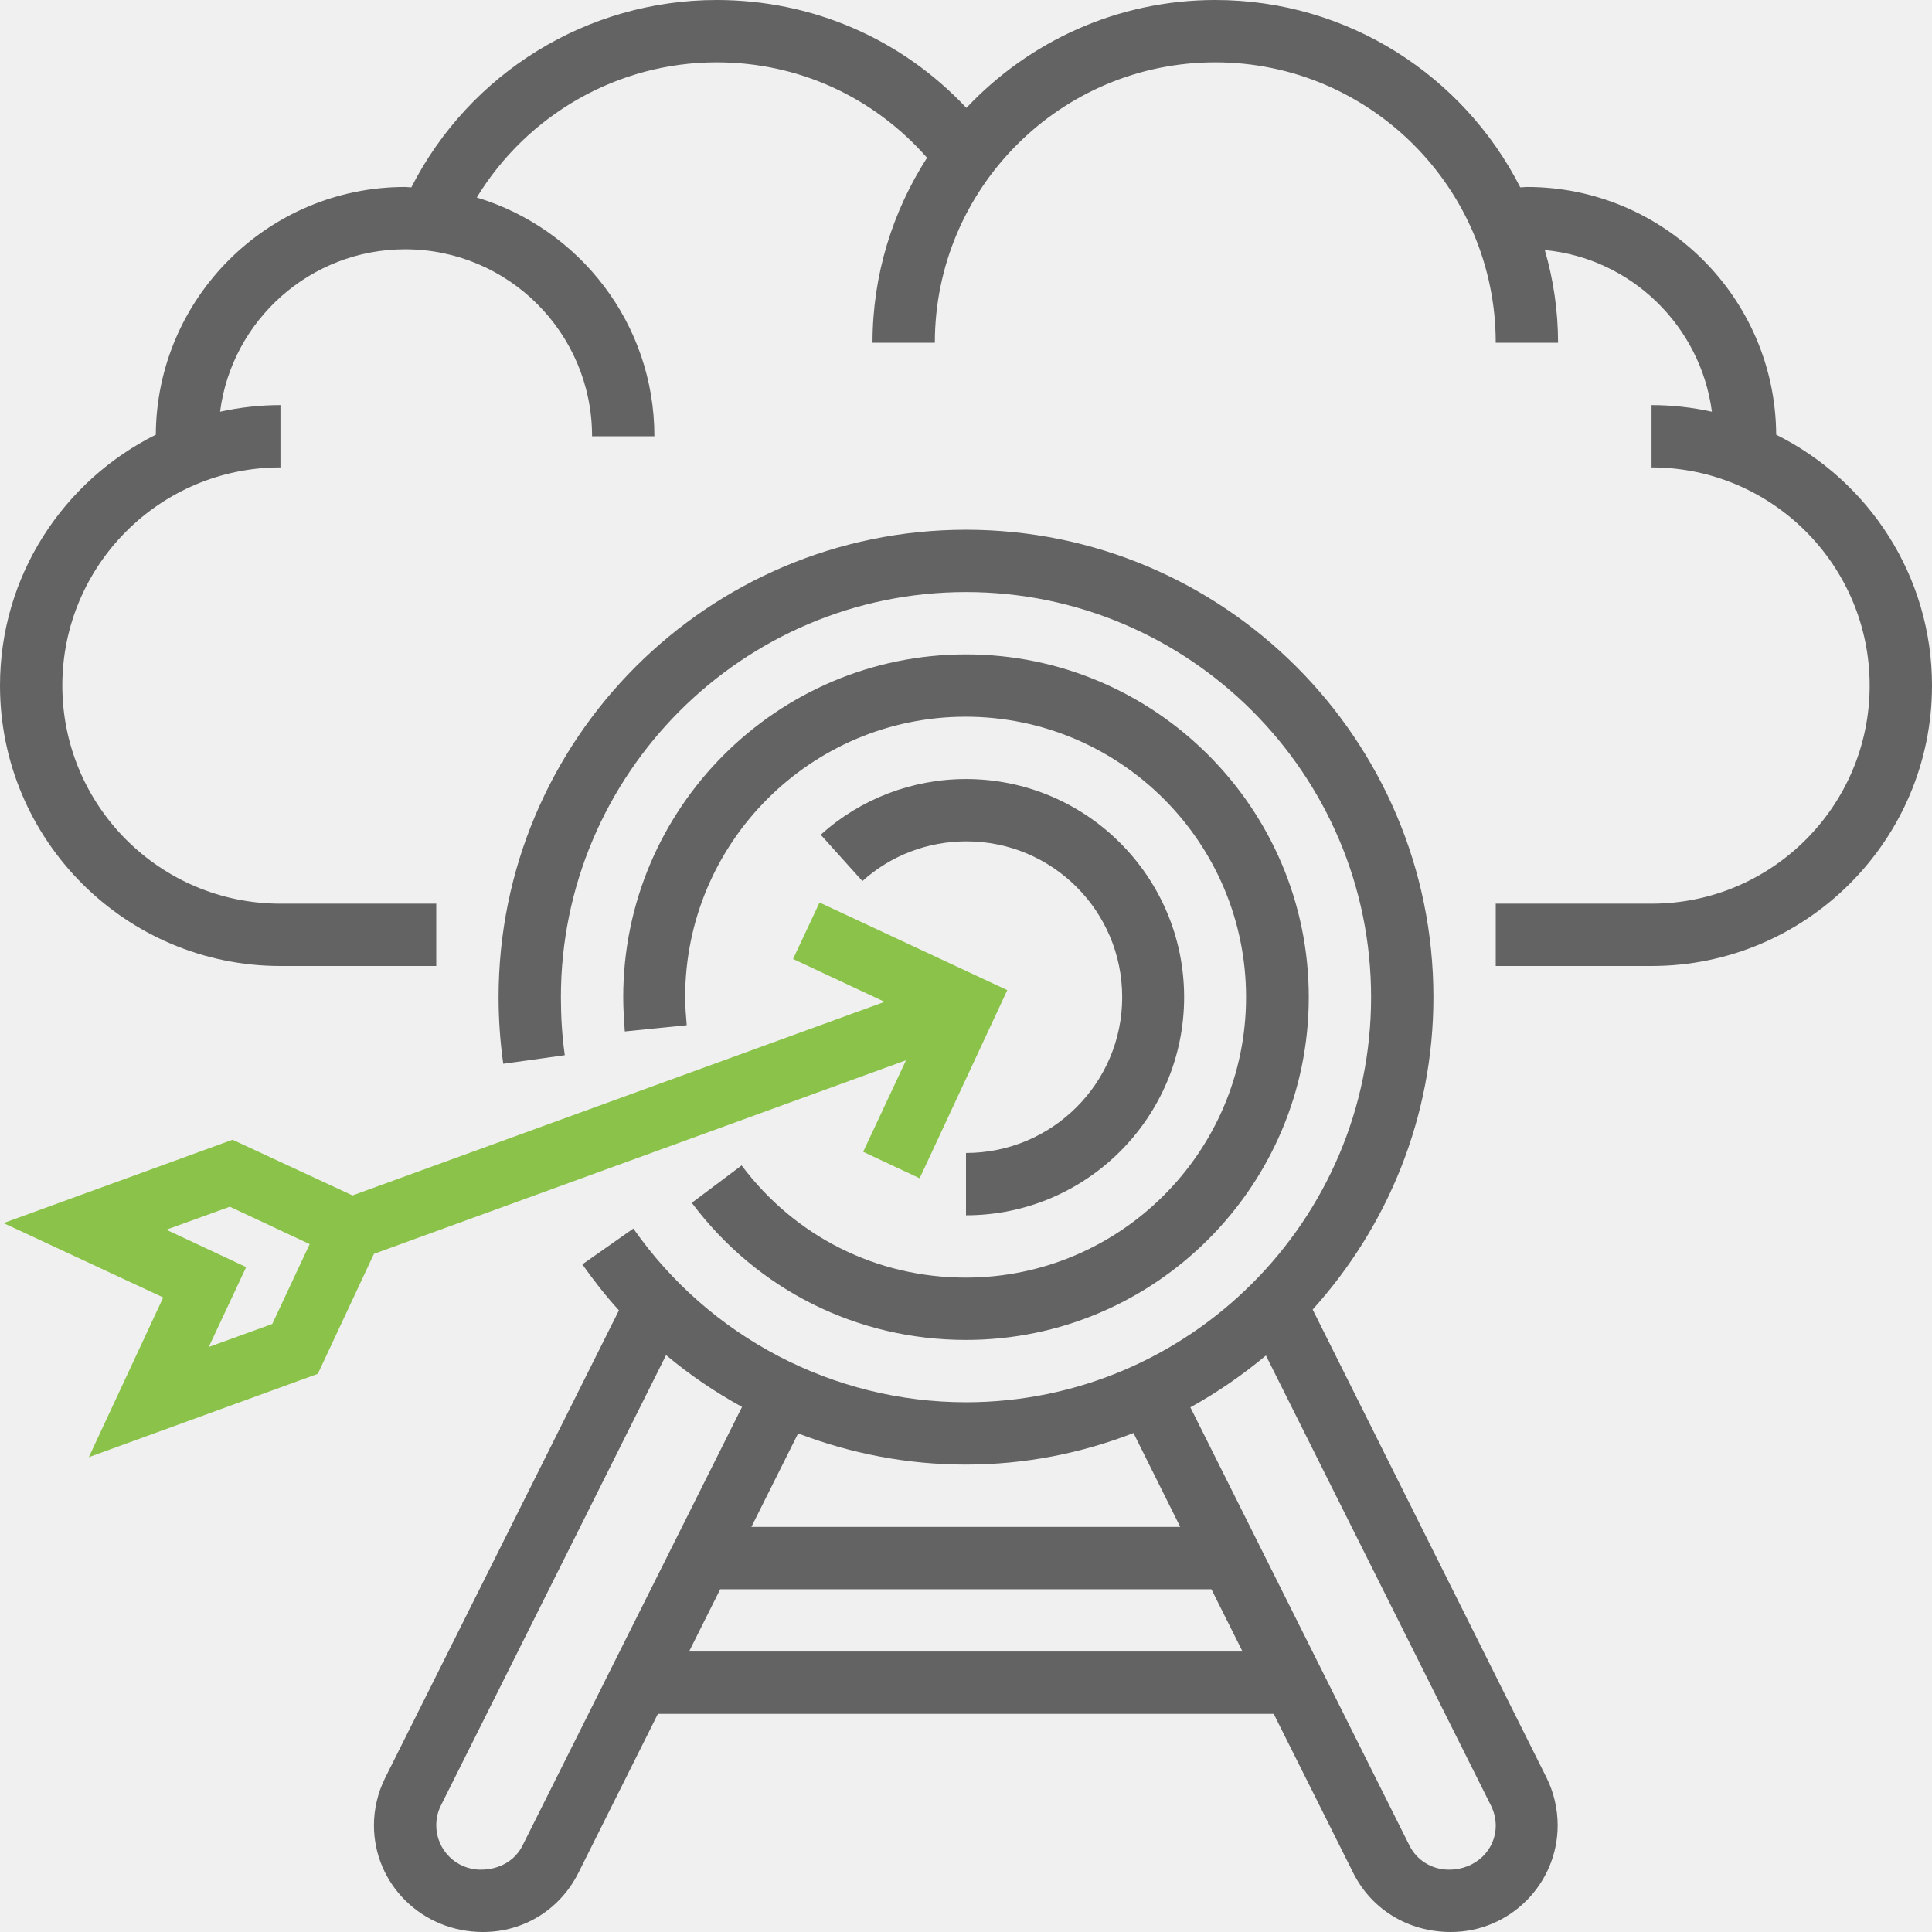
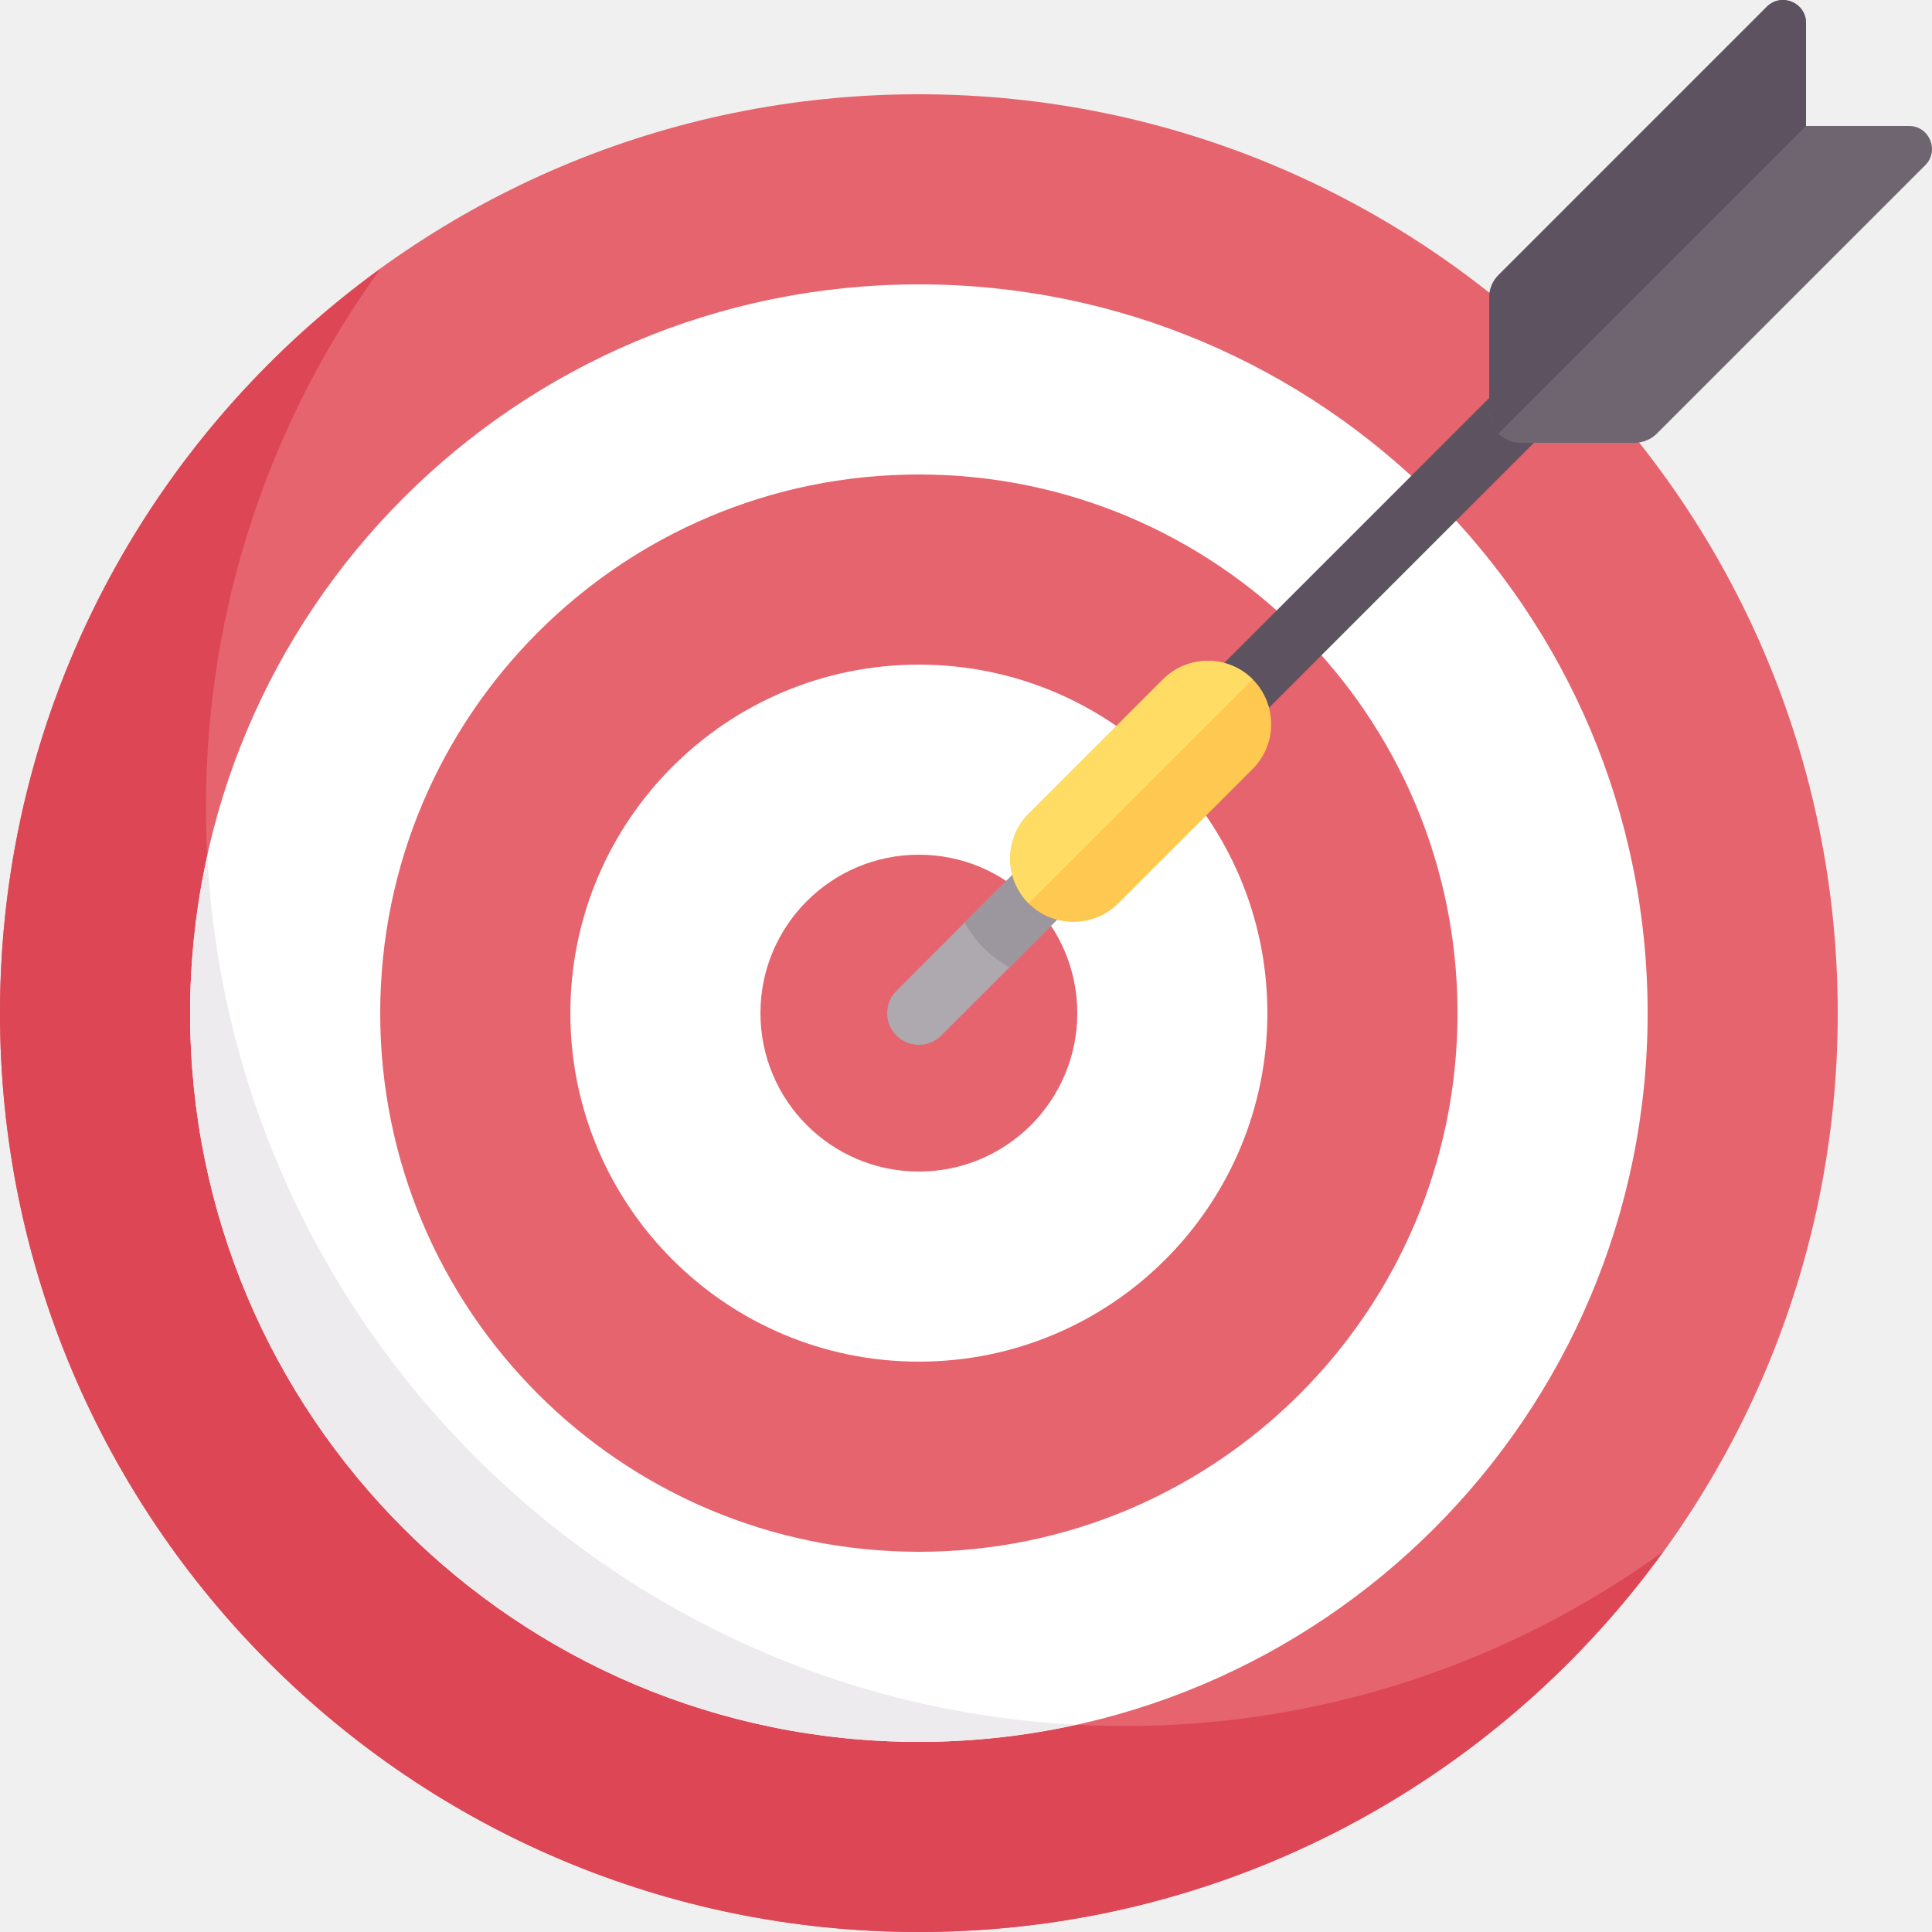
- <svg xmlns="http://www.w3.org/2000/svg" version="1.1" id="Слой_1" x="0px" y="0px" viewBox="0 0 496 496" style="enable-background:new 0 0 496 496;" xml:space="preserve">
-   <style type="text/css">
- 	.st0{fill:none;}
- 	.st1{fill:#8BC34A;}
- 	.st2{fill:#636363;}
- </style>
+ <svg xmlns="http://www.w3.org/2000/svg" version="1.1" id="Capa_1" x="0px" y="0px" viewBox="0 0 512.001 512.001" style="enable-background:new 0 0 512.001 512.001;" xml:space="preserve">
+   <circle style="fill:#E6646E;" cx="243.51" cy="268.491" r="243.51" />
+   <path style="fill:#DC4655;" d="M298.087,457.422c-134.486,0-243.508-109.022-243.508-243.508c0-53.311,17.18-102.585,46.239-142.689  C39.755,115.471,0,187.319,0,268.493c0,134.486,109.022,243.508,243.508,243.508c81.174,0,153.023-39.756,197.268-100.819  C400.673,440.242,351.399,457.422,298.087,457.422z" />
+   <circle style="fill:#FFFFFF;" cx="243.51" cy="268.491" r="193.13" />
+   <circle style="fill:#E6646E;" cx="243.51" cy="268.491" r="142.75" />
+   <circle style="fill:#FFFFFF;" cx="243.51" cy="268.491" r="92.36" />
+   <circle style="fill:#E6646E;" cx="243.51" cy="268.491" r="41.984" />
+   <rect x="358.96" y="88.225" transform="matrix(-0.7071 -0.7071 0.7071 -0.7071 524.8474 506.6581)" style="fill:#5D5360;" width="16.792" height="112.809" />
+   <path style="fill:#AEA8AF;" d="M279.555,220.572l-41.984,41.984c-3.28,3.28-3.28,8.594,0,11.874c1.64,1.64,3.788,2.46,5.937,2.46  s4.297-0.82,5.937-2.46l41.984-41.984L279.555,220.572z" />
+   <path style="fill:#9C969E;" d="M279.555,220.572l-23.925,23.925c1.428,2.424,3.054,4.741,5.093,6.78s4.356,3.665,6.78,5.093  l23.925-23.925L279.555,220.572z" />
+   <path style="fill:#6F6571;" d="M433.157,117.351h-30.109c-4.637,0-8.397-3.759-8.397-8.397V78.845c0-2.227,0.885-4.363,2.459-5.937  l71.11-71.11c3.838-3.838,10.4-1.12,10.4,4.308v27.277h27.277c5.427,0,8.145,6.562,4.308,10.4l-71.109,71.109  C437.52,116.466,435.384,117.351,433.157,117.351z" />
+   <path style="fill:#FFC850;" d="M272.599,239.403L272.599,239.403c-6.531-6.531-6.531-17.219,0-23.75l35.625-35.625  c6.531-6.531,17.219-6.531,23.75,0l0,0c6.531,6.531,6.531,17.219,0,23.75l-35.625,35.625  C289.817,245.934,279.13,245.934,272.599,239.403z" />
+   <path style="fill:#FFDC64;" d="M308.223,180.028l-35.624,35.624c-6.531,6.531-6.531,17.219,0,23.75l59.374-59.374  C325.442,173.497,314.754,173.497,308.223,180.028z" />
+   <path style="fill:#5D5360;" d="M478.619,6.105c0-5.427-6.562-8.146-10.4-4.308l-71.109,71.11c-1.575,1.575-2.459,3.711-2.459,5.937  v30.109c0,2.319,0.94,4.418,2.459,5.937l81.509-81.509V6.105z" />
+   <path style="fill:#EDEBED;" d="M54.928,226.869c-2.947,13.411-4.547,27.328-4.547,41.624c0,106.661,86.466,193.127,193.127,193.127  c14.297,0,28.213-1.6,41.624-4.547C160.962,450.562,61.439,351.039,54.928,226.869z" />
  <g>
-     <rect id="canvas_background" x="-1" y="-1" class="st0" width="498" height="498" />
-   </g>
+ </g>
  <g>
-     <path id="svg_2" class="st1" d="M210.4,231.7l-6.8,14.5l23.5,11L90.5,306.9l-30.8-14.3L0.9,314l41,19.1l-19.1,41l58.8-21.4   L96,321.9l136.6-49.7l-11,23.5l14.5,6.8l22.5-48.3L210.4,231.7L210.4,231.7z M69.9,339.9l-16.3,5.9l9.6-20.5l-20.5-9.6l16.3-5.9   l20.5,9.6L69.9,339.9z" />
-     <g id="svg_3">
-       <path id="svg_4" class="st2" d="M190.4,299.2l-12.8,9.6c16.8,22.4,42.5,35.2,70.4,35.2c48.5,0,88-39.5,88-88s-39.5-88-88-88    s-88,39.5-88,88c0,3,0.2,5.9,0.4,8.8l15.9-1.6c-0.2-2.4-0.4-4.8-0.4-7.2c0-39.7,32.3-72,72-72s72,32.3,72,72s-32.3,72-72,72    C225.1,328,204.1,317.5,190.4,299.2z" />
-       <path id="svg_5" class="st2" d="M248,296v16c30.9,0,56-25.1,56-56s-25.1-56-56-56c-13.8,0-27.1,5.1-37.3,14.3l10.7,11.9    c7.3-6.6,16.8-10.2,26.7-10.2c22.1,0,40,17.9,40,40S270.1,296,248,296z" />
-       <path id="svg_9" class="st2" d="M337,336.2c19.2-21.3,31-49.3,31-80.2c0-66.2-53.8-120-120-120s-120,53.8-120,120    c0,5.7,0.4,11.5,1.2,17.1l15.8-2.2c-0.7-4.9-1-9.9-1-14.9c0-57.3,46.7-104,104-104s104,46.7,104,104s-46.7,104-104,104    c-34,0-65.9-16.7-85.4-44.6l-13.1,9.2c2.9,4.1,6,8.1,9.4,11.8l-60,120c-1.9,3.8-2.9,8-2.9,12.2c0,15.1,12.3,27.4,28,27.4    c10.5,0,19.8-5.8,24.5-15.2l20.4-40.8h158.1l20.4,40.8c4.7,9.4,14.1,15.2,25.1,15.2c15.1,0,27.4-12.3,27.4-27.4    c0-4.2-1-8.5-2.9-12.3L337,336.2L337,336.2z M291,367.9l12,24.1H192.9l12-24c13.6,5.2,28.1,8,43,8    C263.2,376,277.6,373.1,291,367.9z M134.2,473.7c-1.9,3.9-5.9,6.3-10.8,6.3c-6.3,0-11.4-5.1-11.4-11.4c0-1.8,0.4-3.5,1.2-5.1    L171,347.9c6.1,5.1,12.6,9.5,19.5,13.3L134.2,473.7L134.2,473.7z M176.9,424l8-16h126.1l8,16H176.9z M372,480    c-4.4,0-8.3-2.4-10.2-6.3l-56.2-112.4c6.9-3.8,13.4-8.3,19.4-13.3l57.8,115.6c0.8,1.6,1.2,3.4,1.2,5.1    C384,474.9,378.9,480,372,480z" />
-       <path id="svg_10" class="st2" d="M456,111.6C455.8,76.5,427.2,48,392,48c-0.6,0-1.1,0.1-1.7,0.1C375.8,19.6,346.2,0,312,0    c-25.2,0-47.9,10.7-63.9,27.7C231.5,10,208.6,0,184,0c-33.2,0-63.4,18.7-78.4,48.1c-0.5,0-1.1-0.1-1.6-0.1    c-35.2,0-63.8,28.5-64,63.6C16.3,123.4,0,147.8,0,176c0,39.7,32.3,72,72,72h40v-16H72c-30.9,0-56-25.1-56-56s25.1-56,56-56v-16    c-5.3,0-10.5,0.6-15.5,1.7C59.5,82.2,79.7,64,104,64c26.5,0,48,21.5,48,48h16c0-28.9-19.2-53.3-45.6-61.3    C135.4,29.4,158.6,16,184,16c21,0,40.3,8.9,54,24.5c-8.8,13.7-14,30-14,47.5h16c0-39.7,32.3-72,72-72s72,32.3,72,72h16    c0-8.2-1.2-16.2-3.4-23.8c22.2,2.1,40,19.5,42.9,41.5c-5-1.1-10.2-1.7-15.5-1.7v16c30.9,0,56,25.1,56,56s-25.1,56-56,56h-40v16h40    c39.7,0,72-32.3,72-72C496,147.8,479.7,123.4,456,111.6z" />
-     </g>
-     <g id="svg_11">
- 	</g>
-     <g id="svg_12">
- 	</g>
-     <g id="svg_13">
- 	</g>
-     <g id="svg_14">
- 	</g>
-     <g id="svg_15">
- 	</g>
-     <g id="svg_16">
- 	</g>
-     <g id="svg_17">
- 	</g>
-     <g id="svg_18">
- 	</g>
-     <g id="svg_19">
- 	</g>
-     <g id="svg_20">
- 	</g>
-     <g id="svg_21">
- 	</g>
-     <g id="svg_22">
- 	</g>
-     <g id="svg_23">
- 	</g>
-     <g id="svg_24">
- 	</g>
-     <g id="svg_25">
- 	</g>
-   </g>
+ </g>
+   <g>
+ </g>
+   <g>
+ </g>
+   <g>
+ </g>
+   <g>
+ </g>
+   <g>
+ </g>
+   <g>
+ </g>
+   <g>
+ </g>
+   <g>
+ </g>
+   <g>
+ </g>
+   <g>
+ </g>
+   <g>
+ </g>
+   <g>
+ </g>
+   <g>
+ </g>
</svg>
